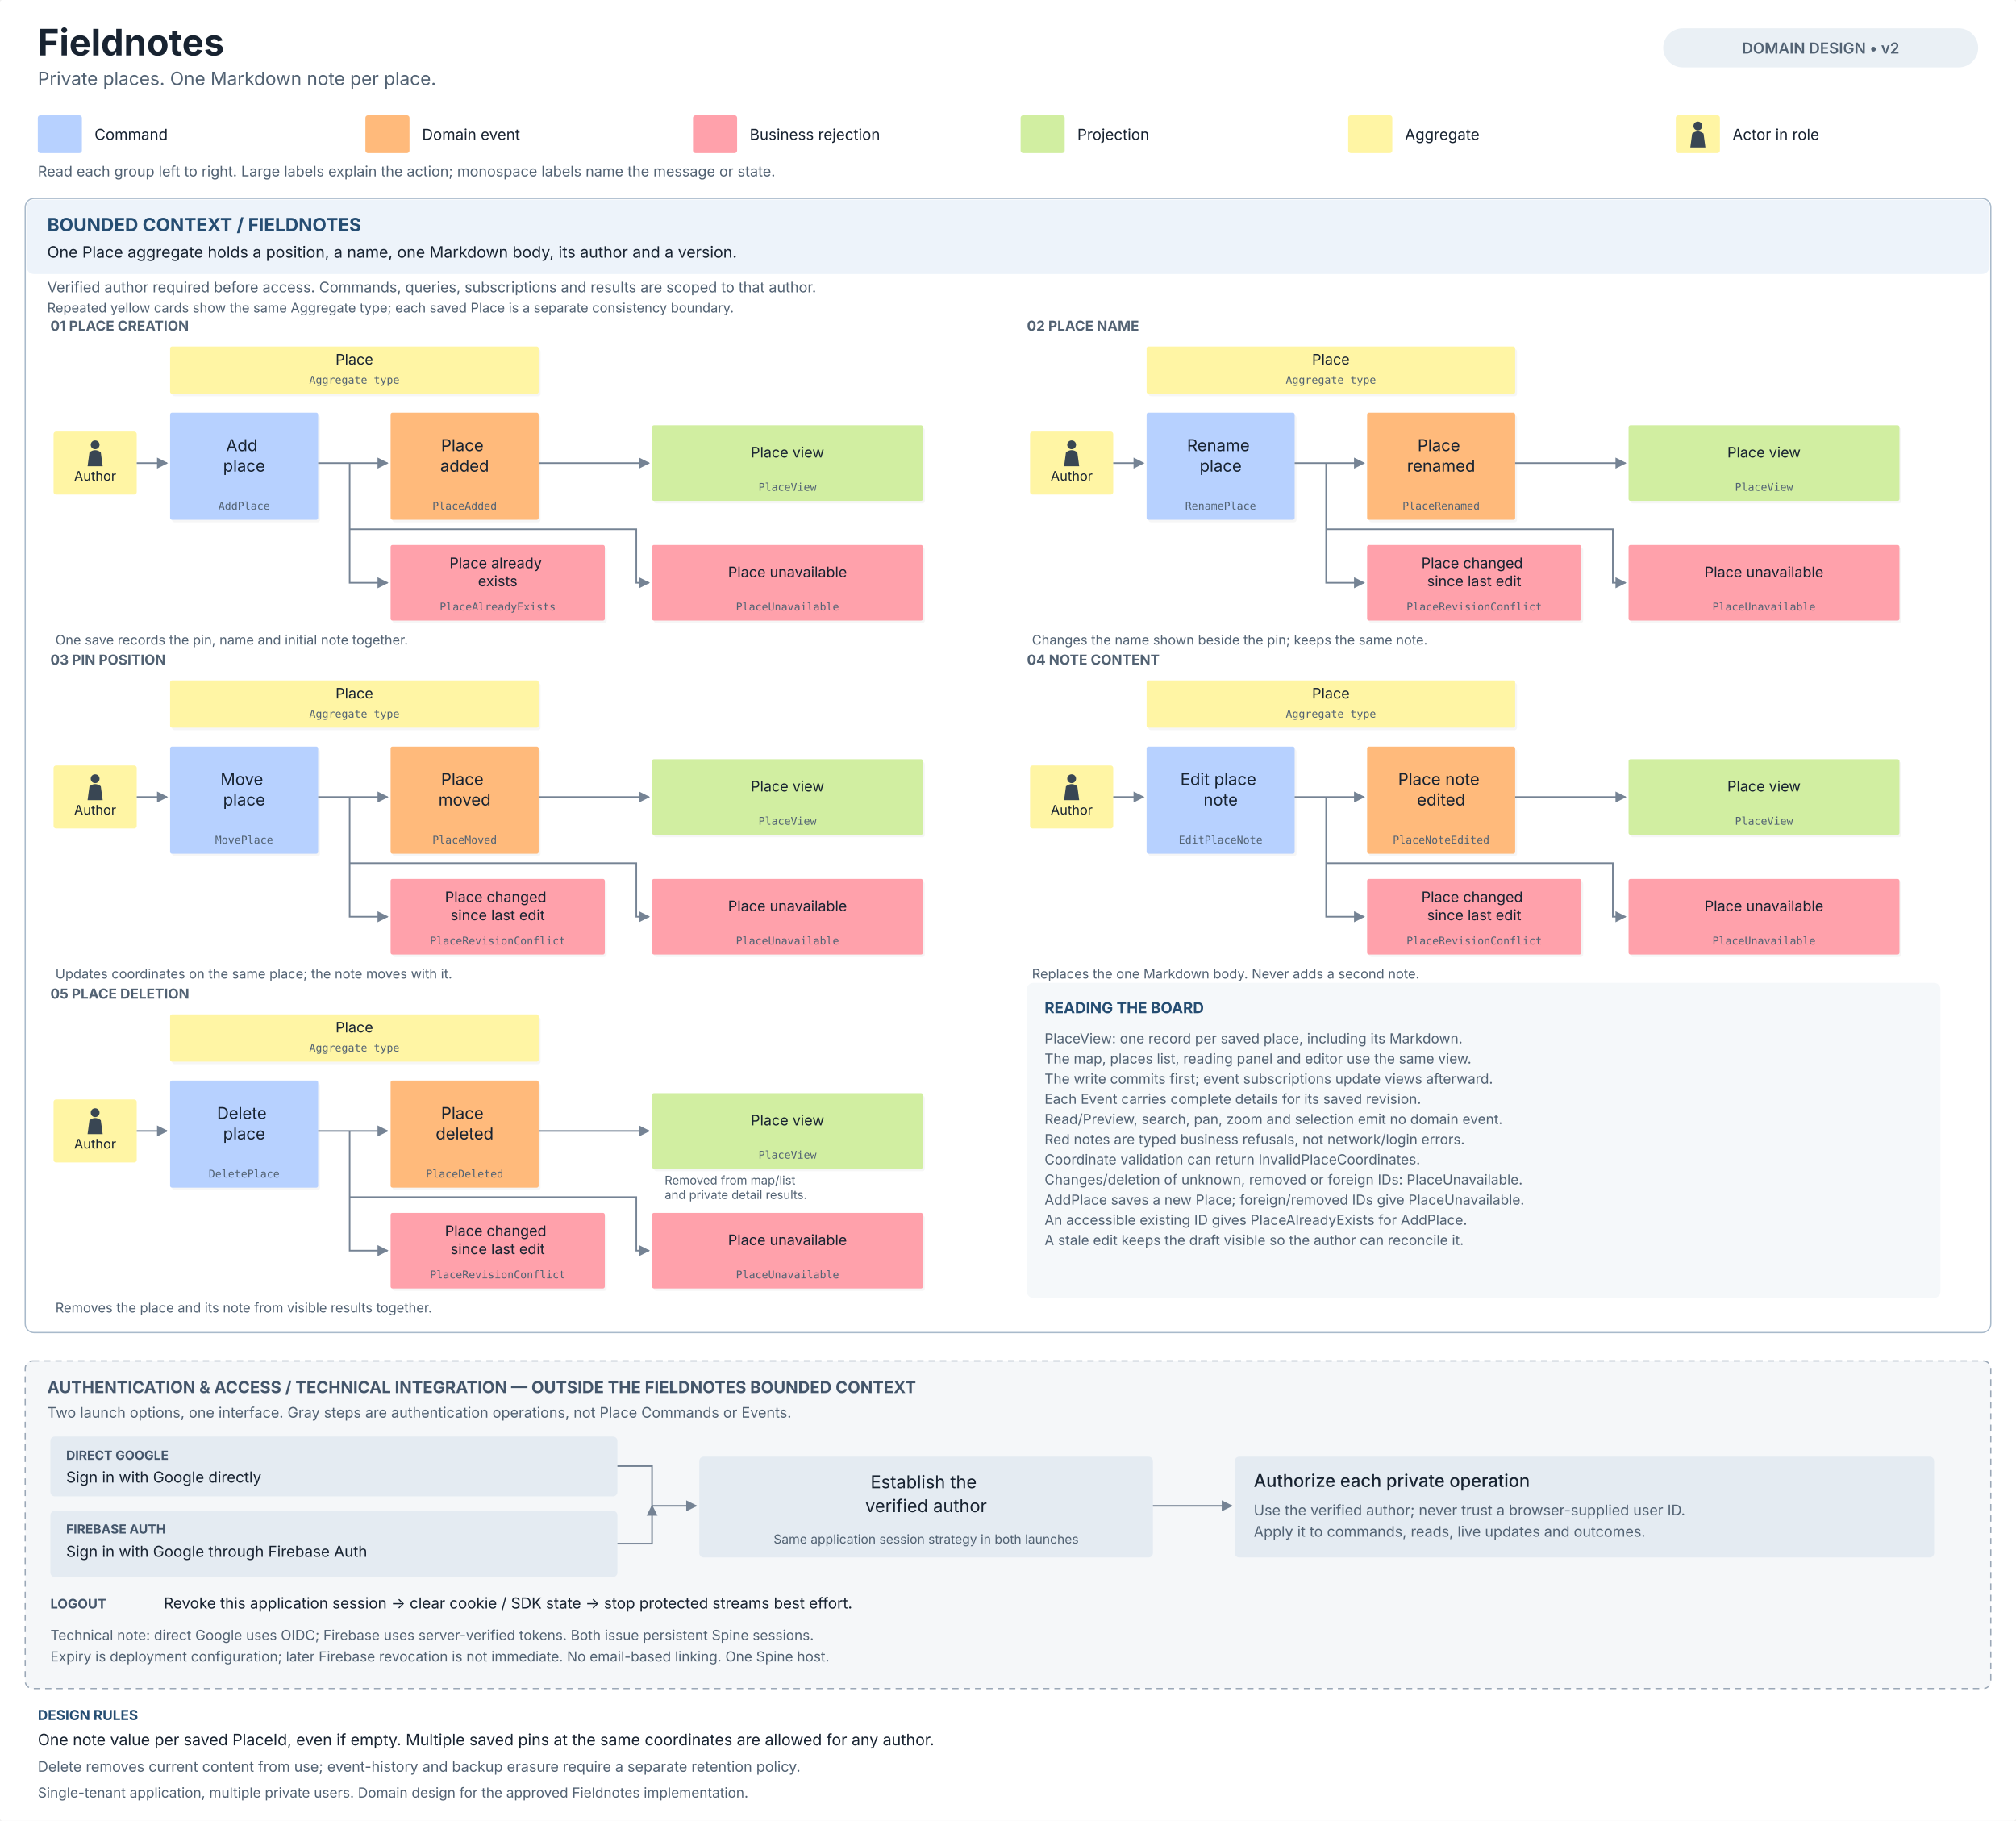
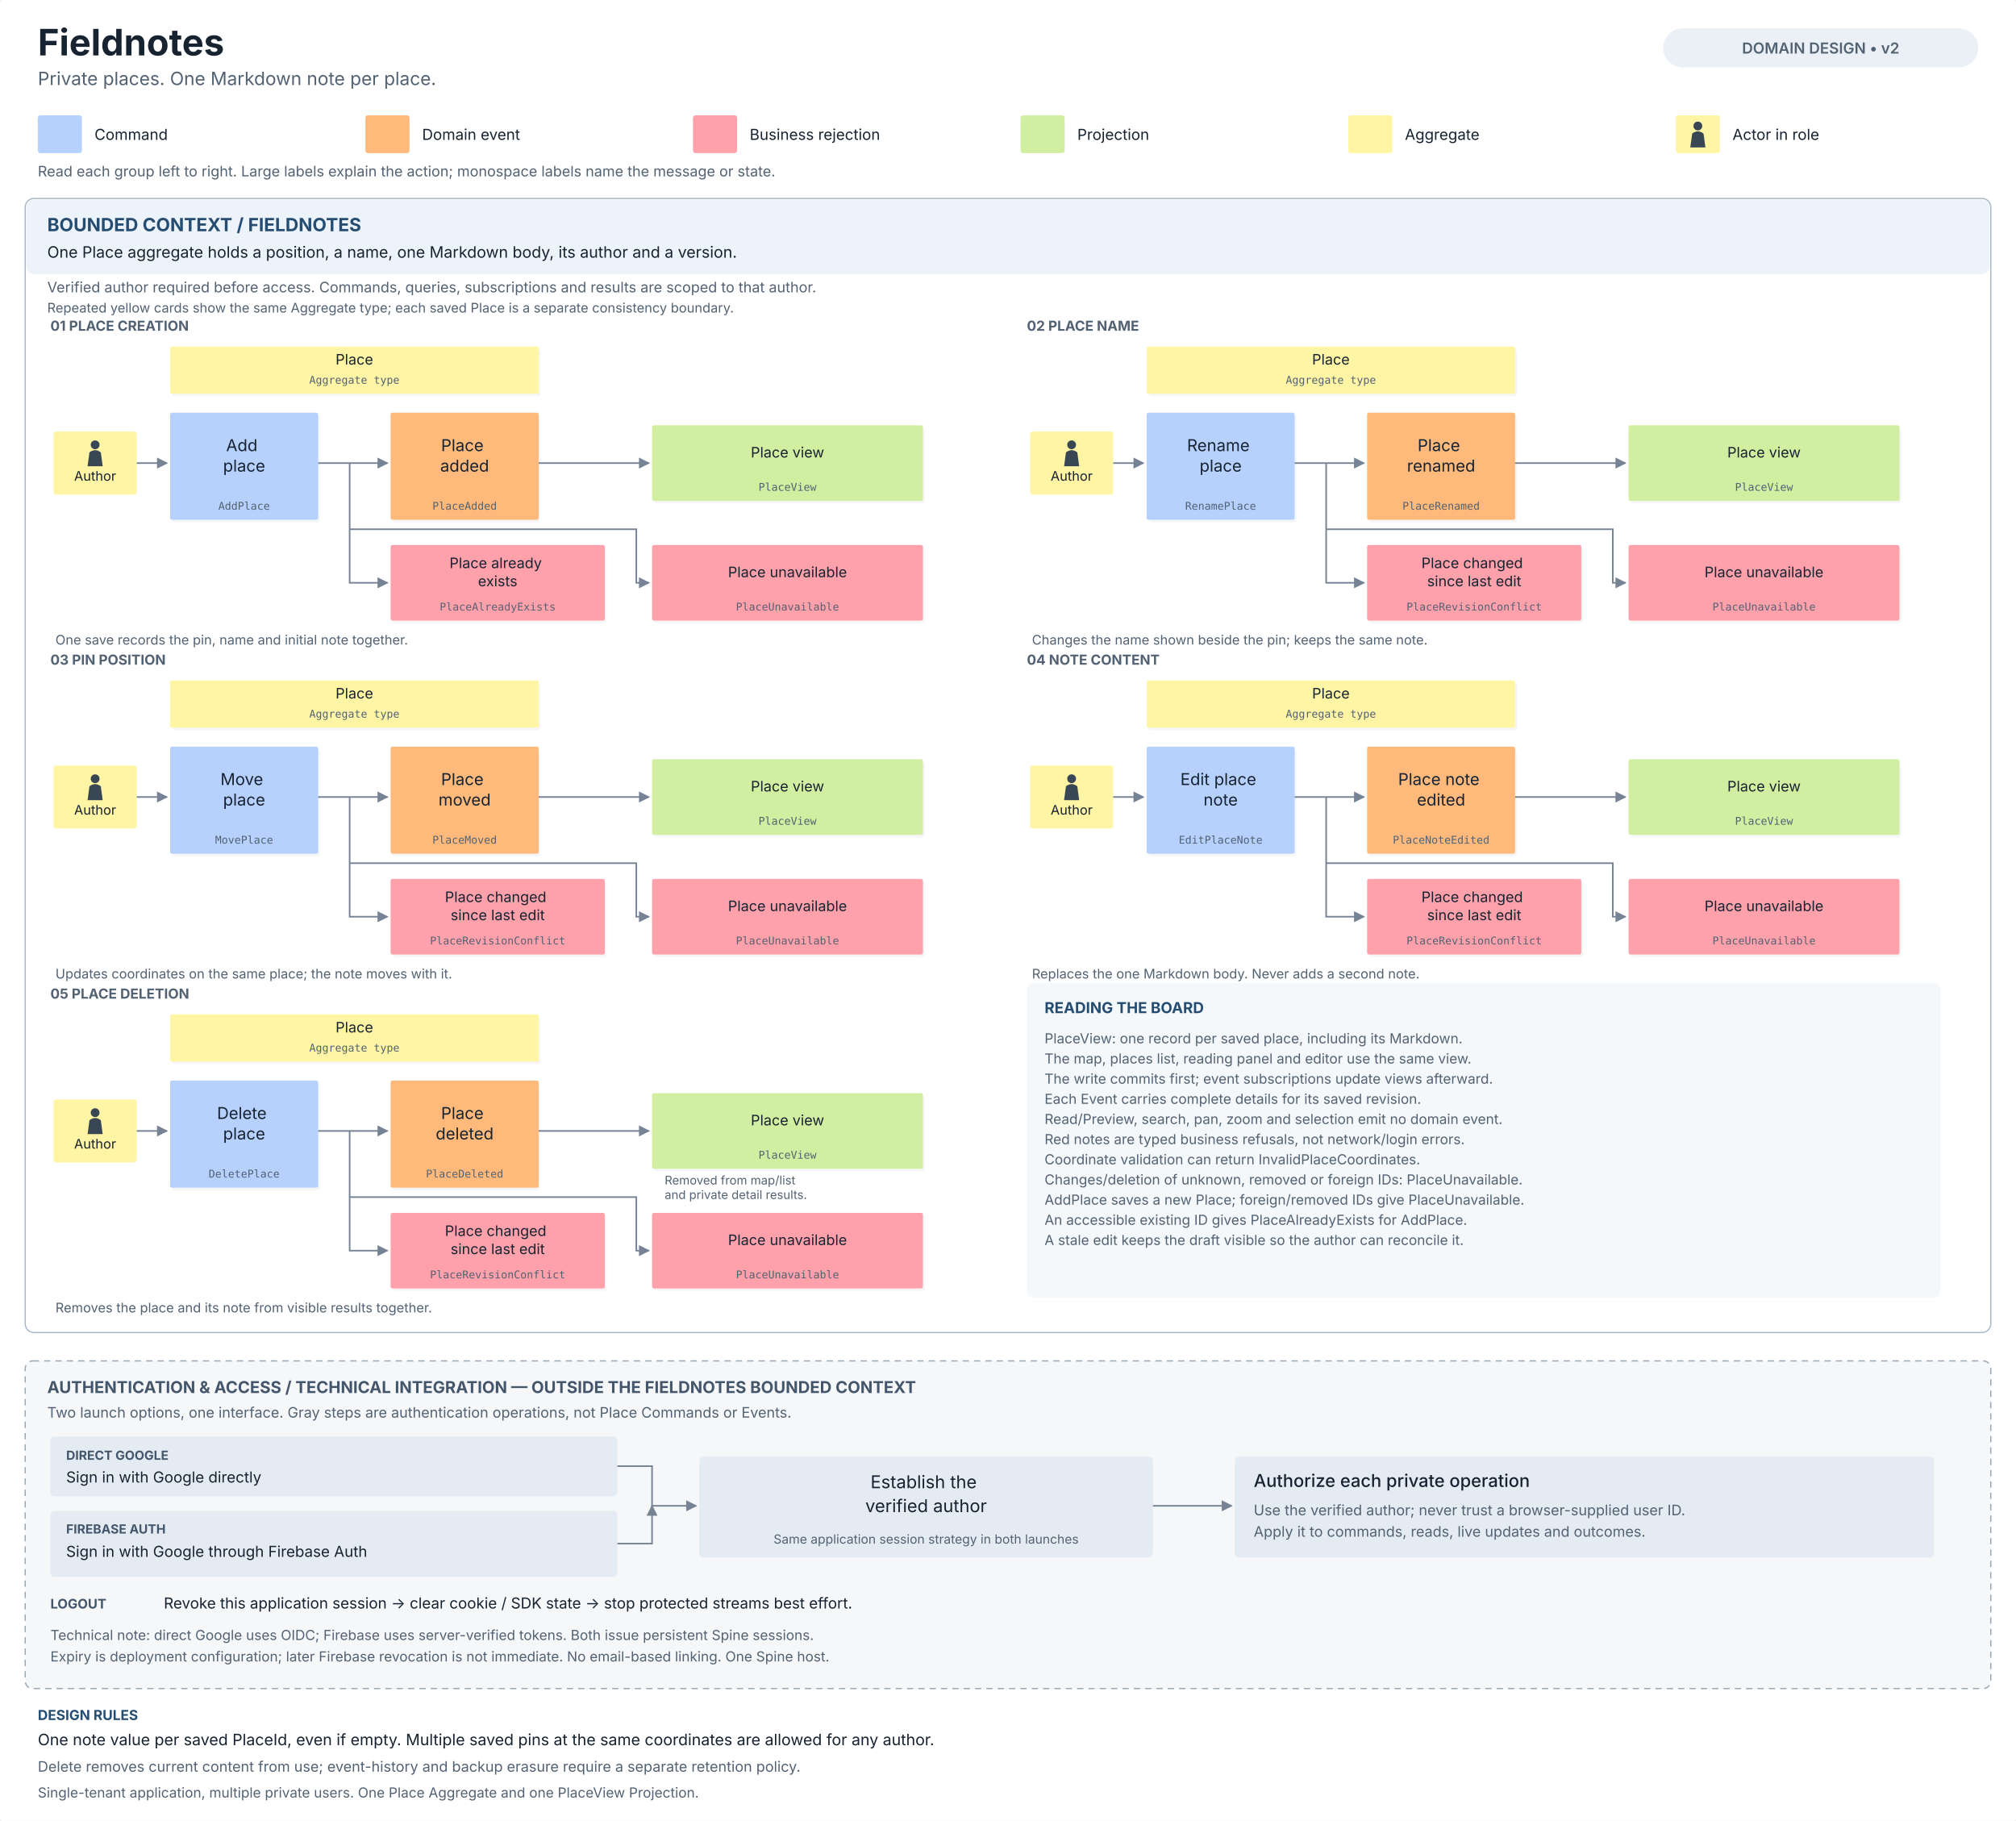
<svg xmlns="http://www.w3.org/2000/svg" width="3200" height="2890" viewBox="0 0 3200 2890" role="img" aria-labelledby="title description">
  <defs>
    <marker id="arrow" viewBox="0 0 10 10" refX="9" refY="5" markerWidth="7" markerHeight="7" orient="auto-start-reverse">
      <path d="M 0 0 L 10 5 L 0 10 z" fill="#758394" />
    </marker>
  </defs>
  <g font-family="Inter, -apple-system, BlinkMacSystemFont, Segoe UI, sans-serif">
    <rect x="0" y="0" width="3200" height="2890" rx="4" fill="#FFFFFF" stroke="none" stroke-width="2" />
    <text x="60" y="88" font-size="58" fill="#182331" font-weight="650" text-anchor="start">
      <tspan x="60" dy="0">Fieldnotes</tspan>
    </text>
    <text x="60" y="135" font-size="29" fill="#526273" font-weight="400" text-anchor="start">
      <tspan x="60" dy="0">Private places. One Markdown note per place.</tspan>
    </text>
    <rect x="2640" y="45" width="500" height="62" rx="31" fill="#EAF0F5" stroke="none" stroke-width="2" />
    <text x="2890" y="85" font-size="24" fill="#526273" font-weight="600" text-anchor="middle">
      <tspan x="2890" dy="0">DOMAIN DESIGN • v2</tspan>
    </text>
    <rect x="60" y="183" width="70" height="60" rx="4" fill="#B7D1FF" stroke="none" stroke-width="2" />
    <text x="150" y="222" font-size="24" fill="#182331" font-weight="400" text-anchor="start">
      <tspan x="150" dy="0">Command</tspan>
    </text>
    <rect x="580" y="183" width="70" height="60" rx="4" fill="#FFBA7B" stroke="none" stroke-width="2" />
    <text x="670" y="222" font-size="24" fill="#182331" font-weight="400" text-anchor="start">
      <tspan x="670" dy="0">Domain event</tspan>
    </text>
    <rect x="1100" y="183" width="70" height="60" rx="4" fill="#FFA1AB" stroke="none" stroke-width="2" />
    <text x="1190" y="222" font-size="24" fill="#182331" font-weight="400" text-anchor="start">
      <tspan x="1190" dy="0">Business rejection</tspan>
    </text>
    <rect x="1620" y="183" width="70" height="60" rx="4" fill="#D1EEA1" stroke="none" stroke-width="2" />
    <text x="1710" y="222" font-size="24" fill="#182331" font-weight="400" text-anchor="start">
      <tspan x="1710" dy="0">Projection</tspan>
    </text>
    <rect x="2140" y="183" width="70" height="60" rx="4" fill="#FFF5A4" stroke="none" stroke-width="2" />
    <text x="2230" y="222" font-size="24" fill="#182331" font-weight="400" text-anchor="start">
      <tspan x="2230" dy="0">Aggregate</tspan>
    </text>
    <rect x="2660" y="183" width="70" height="60" rx="4" fill="#FFF5A4" stroke="none" stroke-width="2" />
    <circle cx="2695" cy="200" r="7" fill="#394653" />
    <path d="M2686,212 Q2695,205 2704,212 L2707,234 L2683,234 Z" fill="#394653" />
    <text x="2750" y="222" font-size="24" fill="#182331" font-weight="400" text-anchor="start">
      <tspan x="2750" dy="0">Actor in role</tspan>
    </text>
    <text x="60" y="280" font-size="23" fill="#526273" font-weight="400" text-anchor="start">
      <tspan x="60" dy="0">Read each group left to right. Large labels explain the action; monospace labels name the message or state.</tspan>
    </text>
    <rect x="40" y="315" width="3120" height="1800" rx="14" fill="#FFFFFF" stroke="#A9BACB" stroke-width="2" />
    <rect x="42" y="317" width="3116" height="118" rx="12" fill="#EDF3FA" stroke="none" stroke-width="2" />
    <text x="75" y="367" font-size="29" fill="#254D72" font-weight="650" text-anchor="start">
      <tspan x="75" dy="0">BOUNDED CONTEXT  /  FIELDNOTES</tspan>
    </text>
    <text x="75" y="409" font-size="25" fill="#182331" font-weight="400" text-anchor="start">
      <tspan x="75" dy="0">One Place aggregate holds a position, a name, one Markdown body, its author and a version.</tspan>
    </text>
    <text x="75" y="464" font-size="23" fill="#526273" font-weight="400" text-anchor="start">
      <tspan x="75" dy="0">Verified author required before access. Commands, queries, subscriptions and results are scoped to that author.</tspan>
    </text>
    <text x="75" y="496" font-size="21" fill="#526273" font-weight="400" text-anchor="start">
      <tspan x="75" dy="0">Repeated yellow cards show the same Aggregate type; each saved Place is a separate consistency boundary.</tspan>
    </text>
    <text x="80" y="525" font-size="22" fill="#526273" font-weight="650" text-anchor="start">
      <tspan x="80" dy="0">01  PLACE CREATION</tspan>
    </text>
    <rect x="273" y="554" width="585" height="75" rx="4" fill="#00000009" stroke="none" stroke-width="2" />
    <rect x="270" y="550" width="585" height="75" rx="3" fill="#FFF5A4" stroke="none" stroke-width="2" />
    <text x="562.5" y="578.625" font-size="23" fill="#182331" font-weight="400" text-anchor="middle">
      <tspan x="562.5" dy="0">Place</tspan>
    </text>
    <text x="562.5" y="609" font-size="17" fill="#526273" font-weight="400" text-anchor="middle" font-family="monospace">
      <tspan x="562.5" dy="0">Aggregate type</tspan>
    </text>
    <rect x="85" y="685" width="132" height="100" rx="4" fill="#FFF5A4" stroke="none" stroke-width="2" />
    <circle cx="151" cy="706" r="7" fill="#394653" />
    <path d="M142,718 Q151,711 160,718 L163,740 L139,740 Z" fill="#394653" />
    <text x="151" y="763" font-size="21" fill="#182331" font-weight="400" text-anchor="middle">
      <tspan x="151" dy="0">Author</tspan>
    </text>
    <rect x="273" y="659" width="235" height="170" rx="4" fill="#00000009" stroke="none" stroke-width="2" />
    <rect x="270" y="655" width="235" height="170" rx="3" fill="#B7D1FF" stroke="none" stroke-width="2" />
    <text x="387.5" y="716.0" font-size="26" fill="#182331" font-weight="400" text-anchor="middle">
      <tspan x="387.5" dy="0">Add</tspan>
      <tspan x="387.5" dy="32.5">place</tspan>
    </text>
    <text x="387.5" y="809" font-size="17" fill="#526273" font-weight="400" text-anchor="middle" font-family="monospace">
      <tspan x="387.5" dy="0">AddPlace</tspan>
    </text>
    <rect x="623" y="659" width="235" height="170" rx="4" fill="#00000009" stroke="none" stroke-width="2" />
    <rect x="620" y="655" width="235" height="170" rx="3" fill="#FFBA7B" stroke="none" stroke-width="2" />
    <text x="737.5" y="716.0" font-size="26" fill="#182331" font-weight="400" text-anchor="middle">
      <tspan x="737.5" dy="0">Place</tspan>
      <tspan x="737.5" dy="32.5">added</tspan>
    </text>
    <text x="737.5" y="809" font-size="17" fill="#526273" font-weight="400" text-anchor="middle" font-family="monospace">
      <tspan x="737.5" dy="0">PlaceAdded</tspan>
    </text>
    <rect x="1038" y="679" width="430" height="120" rx="4" fill="#00000009" stroke="none" stroke-width="2" />
    <rect x="1035" y="675" width="430" height="120" rx="3" fill="#D1EEA1" stroke="none" stroke-width="2" />
    <text x="1250.0" y="726.125" font-size="23" fill="#182331" font-weight="400" text-anchor="middle">
      <tspan x="1250.0" dy="0">Place view</tspan>
    </text>
    <text x="1250.0" y="779" font-size="17" fill="#526273" font-weight="400" text-anchor="middle" font-family="monospace">
      <tspan x="1250.0" dy="0">PlaceView</tspan>
    </text>
    <rect x="623" y="869" width="340" height="120" rx="4" fill="#00000009" stroke="none" stroke-width="2" />
    <rect x="620" y="865" width="340" height="120" rx="3" fill="#FFA1AB" stroke="none" stroke-width="2" />
    <text x="790.0" y="901.75" font-size="23" fill="#182331" font-weight="400" text-anchor="middle">
      <tspan x="790.0" dy="0">Place already</tspan>
      <tspan x="790.0" dy="28.75">exists</tspan>
    </text>
    <text x="790.0" y="969" font-size="17" fill="#526273" font-weight="400" text-anchor="middle" font-family="monospace">
      <tspan x="790.0" dy="0">PlaceAlreadyExists</tspan>
    </text>
    <rect x="1038" y="869" width="430" height="120" rx="4" fill="#00000009" stroke="none" stroke-width="2" />
    <rect x="1035" y="865" width="430" height="120" rx="3" fill="#FFA1AB" stroke="none" stroke-width="2" />
    <text x="1250.0" y="916.125" font-size="23" fill="#182331" font-weight="400" text-anchor="middle">
      <tspan x="1250.0" dy="0">Place unavailable</tspan>
    </text>
    <text x="1250.0" y="969" font-size="17" fill="#526273" font-weight="400" text-anchor="middle" font-family="monospace">
      <tspan x="1250.0" dy="0">PlaceUnavailable</tspan>
    </text>
    <path d="M 217,735 L 265,735" fill="none" stroke="#758394" stroke-width="2.5" marker-end="url(#arrow)" />
    <path d="M 505,735 L 615,735" fill="none" stroke="#758394" stroke-width="2.5" marker-end="url(#arrow)" />
    <path d="M 855,735 L 1030,735" fill="none" stroke="#758394" stroke-width="2.5" marker-end="url(#arrow)" />
    <path d="M 555,735 L 555,925 L 615,925" fill="none" stroke="#758394" stroke-width="2.5" marker-end="url(#arrow)" />
    <path d="M 555,840 L 1010,840 L 1010,925 L 1030,925" fill="none" stroke="#758394" stroke-width="2.5" marker-end="url(#arrow)" />
    <text x="88" y="1023" font-size="21" fill="#526273" font-weight="400" text-anchor="start">
      <tspan x="88" dy="0">One save records the pin, name and initial note together.</tspan>
    </text>
    <text x="1630" y="525" font-size="22" fill="#526273" font-weight="650" text-anchor="start">
      <tspan x="1630" dy="0">02  PLACE NAME</tspan>
    </text>
    <rect x="1823" y="554" width="585" height="75" rx="4" fill="#00000009" stroke="none" stroke-width="2" />
    <rect x="1820" y="550" width="585" height="75" rx="3" fill="#FFF5A4" stroke="none" stroke-width="2" />
    <text x="2112.5" y="578.625" font-size="23" fill="#182331" font-weight="400" text-anchor="middle">
      <tspan x="2112.5" dy="0">Place</tspan>
    </text>
    <text x="2112.5" y="609" font-size="17" fill="#526273" font-weight="400" text-anchor="middle" font-family="monospace">
      <tspan x="2112.5" dy="0">Aggregate type</tspan>
    </text>
    <rect x="1635" y="685" width="132" height="100" rx="4" fill="#FFF5A4" stroke="none" stroke-width="2" />
    <circle cx="1701" cy="706" r="7" fill="#394653" />
    <path d="M1692,718 Q1701,711 1710,718 L1713,740 L1689,740 Z" fill="#394653" />
    <text x="1701" y="763" font-size="21" fill="#182331" font-weight="400" text-anchor="middle">
      <tspan x="1701" dy="0">Author</tspan>
    </text>
    <rect x="1823" y="659" width="235" height="170" rx="4" fill="#00000009" stroke="none" stroke-width="2" />
    <rect x="1820" y="655" width="235" height="170" rx="3" fill="#B7D1FF" stroke="none" stroke-width="2" />
    <text x="1937.5" y="716.0" font-size="26" fill="#182331" font-weight="400" text-anchor="middle">
      <tspan x="1937.5" dy="0">Rename</tspan>
      <tspan x="1937.5" dy="32.5">place</tspan>
    </text>
    <text x="1937.5" y="809" font-size="17" fill="#526273" font-weight="400" text-anchor="middle" font-family="monospace">
      <tspan x="1937.5" dy="0">RenamePlace</tspan>
    </text>
    <rect x="2173" y="659" width="235" height="170" rx="4" fill="#00000009" stroke="none" stroke-width="2" />
    <rect x="2170" y="655" width="235" height="170" rx="3" fill="#FFBA7B" stroke="none" stroke-width="2" />
    <text x="2287.5" y="716.0" font-size="26" fill="#182331" font-weight="400" text-anchor="middle">
      <tspan x="2287.5" dy="0">Place</tspan>
      <tspan x="2287.5" dy="32.5">renamed</tspan>
    </text>
    <text x="2287.5" y="809" font-size="17" fill="#526273" font-weight="400" text-anchor="middle" font-family="monospace">
      <tspan x="2287.5" dy="0">PlaceRenamed</tspan>
    </text>
    <rect x="2588" y="679" width="430" height="120" rx="4" fill="#00000009" stroke="none" stroke-width="2" />
    <rect x="2585" y="675" width="430" height="120" rx="3" fill="#D1EEA1" stroke="none" stroke-width="2" />
    <text x="2800.0" y="726.125" font-size="23" fill="#182331" font-weight="400" text-anchor="middle">
      <tspan x="2800.0" dy="0">Place view</tspan>
    </text>
    <text x="2800.0" y="779" font-size="17" fill="#526273" font-weight="400" text-anchor="middle" font-family="monospace">
      <tspan x="2800.0" dy="0">PlaceView</tspan>
    </text>
    <rect x="2173" y="869" width="340" height="120" rx="4" fill="#00000009" stroke="none" stroke-width="2" />
    <rect x="2170" y="865" width="340" height="120" rx="3" fill="#FFA1AB" stroke="none" stroke-width="2" />
    <text x="2340.0" y="901.75" font-size="23" fill="#182331" font-weight="400" text-anchor="middle">
      <tspan x="2340.0" dy="0">Place changed</tspan>
      <tspan x="2340.0" dy="28.75">since last edit</tspan>
    </text>
    <text x="2340.0" y="969" font-size="17" fill="#526273" font-weight="400" text-anchor="middle" font-family="monospace">
      <tspan x="2340.0" dy="0">PlaceRevisionConflict</tspan>
    </text>
    <rect x="2588" y="869" width="430" height="120" rx="4" fill="#00000009" stroke="none" stroke-width="2" />
    <rect x="2585" y="865" width="430" height="120" rx="3" fill="#FFA1AB" stroke="none" stroke-width="2" />
    <text x="2800.0" y="916.125" font-size="23" fill="#182331" font-weight="400" text-anchor="middle">
      <tspan x="2800.0" dy="0">Place unavailable</tspan>
    </text>
    <text x="2800.0" y="969" font-size="17" fill="#526273" font-weight="400" text-anchor="middle" font-family="monospace">
      <tspan x="2800.0" dy="0">PlaceUnavailable</tspan>
    </text>
    <path d="M 1767,735 L 1815,735" fill="none" stroke="#758394" stroke-width="2.5" marker-end="url(#arrow)" />
    <path d="M 2055,735 L 2165,735" fill="none" stroke="#758394" stroke-width="2.5" marker-end="url(#arrow)" />
    <path d="M 2405,735 L 2580,735" fill="none" stroke="#758394" stroke-width="2.5" marker-end="url(#arrow)" />
    <path d="M 2105,735 L 2105,925 L 2165,925" fill="none" stroke="#758394" stroke-width="2.5" marker-end="url(#arrow)" />
    <path d="M 2105,840 L 2560,840 L 2560,925 L 2580,925" fill="none" stroke="#758394" stroke-width="2.5" marker-end="url(#arrow)" />
    <text x="1638" y="1023" font-size="21" fill="#526273" font-weight="400" text-anchor="start">
      <tspan x="1638" dy="0">Changes the name shown beside the pin; keeps the same note.</tspan>
    </text>
    <text x="80" y="1055" font-size="22" fill="#526273" font-weight="650" text-anchor="start">
      <tspan x="80" dy="0">03  PIN POSITION</tspan>
    </text>
    <rect x="273" y="1084" width="585" height="75" rx="4" fill="#00000009" stroke="none" stroke-width="2" />
    <rect x="270" y="1080" width="585" height="75" rx="3" fill="#FFF5A4" stroke="none" stroke-width="2" />
    <text x="562.5" y="1108.625" font-size="23" fill="#182331" font-weight="400" text-anchor="middle">
      <tspan x="562.5" dy="0">Place</tspan>
    </text>
    <text x="562.5" y="1139" font-size="17" fill="#526273" font-weight="400" text-anchor="middle" font-family="monospace">
      <tspan x="562.5" dy="0">Aggregate type</tspan>
    </text>
    <rect x="85" y="1215" width="132" height="100" rx="4" fill="#FFF5A4" stroke="none" stroke-width="2" />
    <circle cx="151" cy="1236" r="7" fill="#394653" />
    <path d="M142,1248 Q151,1241 160,1248 L163,1270 L139,1270 Z" fill="#394653" />
    <text x="151" y="1293" font-size="21" fill="#182331" font-weight="400" text-anchor="middle">
      <tspan x="151" dy="0">Author</tspan>
    </text>
    <rect x="273" y="1189" width="235" height="170" rx="4" fill="#00000009" stroke="none" stroke-width="2" />
    <rect x="270" y="1185" width="235" height="170" rx="3" fill="#B7D1FF" stroke="none" stroke-width="2" />
    <text x="387.5" y="1246.0" font-size="26" fill="#182331" font-weight="400" text-anchor="middle">
      <tspan x="387.5" dy="0">Move</tspan>
      <tspan x="387.5" dy="32.5">place</tspan>
    </text>
    <text x="387.5" y="1339" font-size="17" fill="#526273" font-weight="400" text-anchor="middle" font-family="monospace">
      <tspan x="387.5" dy="0">MovePlace</tspan>
    </text>
    <rect x="623" y="1189" width="235" height="170" rx="4" fill="#00000009" stroke="none" stroke-width="2" />
    <rect x="620" y="1185" width="235" height="170" rx="3" fill="#FFBA7B" stroke="none" stroke-width="2" />
    <text x="737.5" y="1246.0" font-size="26" fill="#182331" font-weight="400" text-anchor="middle">
      <tspan x="737.5" dy="0">Place</tspan>
      <tspan x="737.5" dy="32.5">moved</tspan>
    </text>
    <text x="737.5" y="1339" font-size="17" fill="#526273" font-weight="400" text-anchor="middle" font-family="monospace">
      <tspan x="737.5" dy="0">PlaceMoved</tspan>
    </text>
    <rect x="1038" y="1209" width="430" height="120" rx="4" fill="#00000009" stroke="none" stroke-width="2" />
    <rect x="1035" y="1205" width="430" height="120" rx="3" fill="#D1EEA1" stroke="none" stroke-width="2" />
    <text x="1250.0" y="1256.125" font-size="23" fill="#182331" font-weight="400" text-anchor="middle">
      <tspan x="1250.0" dy="0">Place view</tspan>
    </text>
    <text x="1250.0" y="1309" font-size="17" fill="#526273" font-weight="400" text-anchor="middle" font-family="monospace">
      <tspan x="1250.0" dy="0">PlaceView</tspan>
    </text>
    <rect x="623" y="1399" width="340" height="120" rx="4" fill="#00000009" stroke="none" stroke-width="2" />
    <rect x="620" y="1395" width="340" height="120" rx="3" fill="#FFA1AB" stroke="none" stroke-width="2" />
    <text x="790.0" y="1431.75" font-size="23" fill="#182331" font-weight="400" text-anchor="middle">
      <tspan x="790.0" dy="0">Place changed</tspan>
      <tspan x="790.0" dy="28.75">since last edit</tspan>
    </text>
    <text x="790.0" y="1499" font-size="17" fill="#526273" font-weight="400" text-anchor="middle" font-family="monospace">
      <tspan x="790.0" dy="0">PlaceRevisionConflict</tspan>
    </text>
    <rect x="1038" y="1399" width="430" height="120" rx="4" fill="#00000009" stroke="none" stroke-width="2" />
    <rect x="1035" y="1395" width="430" height="120" rx="3" fill="#FFA1AB" stroke="none" stroke-width="2" />
    <text x="1250.0" y="1446.125" font-size="23" fill="#182331" font-weight="400" text-anchor="middle">
      <tspan x="1250.0" dy="0">Place unavailable</tspan>
    </text>
    <text x="1250.0" y="1499" font-size="17" fill="#526273" font-weight="400" text-anchor="middle" font-family="monospace">
      <tspan x="1250.0" dy="0">PlaceUnavailable</tspan>
    </text>
    <path d="M 217,1265 L 265,1265" fill="none" stroke="#758394" stroke-width="2.5" marker-end="url(#arrow)" />
    <path d="M 505,1265 L 615,1265" fill="none" stroke="#758394" stroke-width="2.5" marker-end="url(#arrow)" />
    <path d="M 855,1265 L 1030,1265" fill="none" stroke="#758394" stroke-width="2.5" marker-end="url(#arrow)" />
    <path d="M 555,1265 L 555,1455 L 615,1455" fill="none" stroke="#758394" stroke-width="2.5" marker-end="url(#arrow)" />
    <path d="M 555,1370 L 1010,1370 L 1010,1455 L 1030,1455" fill="none" stroke="#758394" stroke-width="2.5" marker-end="url(#arrow)" />
    <text x="88" y="1553" font-size="21" fill="#526273" font-weight="400" text-anchor="start">
      <tspan x="88" dy="0">Updates coordinates on the same place; the note moves with it.</tspan>
    </text>
    <text x="1630" y="1055" font-size="22" fill="#526273" font-weight="650" text-anchor="start">
      <tspan x="1630" dy="0">04  NOTE CONTENT</tspan>
    </text>
    <rect x="1823" y="1084" width="585" height="75" rx="4" fill="#00000009" stroke="none" stroke-width="2" />
    <rect x="1820" y="1080" width="585" height="75" rx="3" fill="#FFF5A4" stroke="none" stroke-width="2" />
    <text x="2112.5" y="1108.625" font-size="23" fill="#182331" font-weight="400" text-anchor="middle">
      <tspan x="2112.5" dy="0">Place</tspan>
    </text>
    <text x="2112.5" y="1139" font-size="17" fill="#526273" font-weight="400" text-anchor="middle" font-family="monospace">
      <tspan x="2112.5" dy="0">Aggregate type</tspan>
    </text>
    <rect x="1635" y="1215" width="132" height="100" rx="4" fill="#FFF5A4" stroke="none" stroke-width="2" />
    <circle cx="1701" cy="1236" r="7" fill="#394653" />
    <path d="M1692,1248 Q1701,1241 1710,1248 L1713,1270 L1689,1270 Z" fill="#394653" />
    <text x="1701" y="1293" font-size="21" fill="#182331" font-weight="400" text-anchor="middle">
      <tspan x="1701" dy="0">Author</tspan>
    </text>
    <rect x="1823" y="1189" width="235" height="170" rx="4" fill="#00000009" stroke="none" stroke-width="2" />
    <rect x="1820" y="1185" width="235" height="170" rx="3" fill="#B7D1FF" stroke="none" stroke-width="2" />
    <text x="1937.5" y="1246.0" font-size="26" fill="#182331" font-weight="400" text-anchor="middle">
      <tspan x="1937.5" dy="0">Edit place</tspan>
      <tspan x="1937.5" dy="32.5">note</tspan>
    </text>
    <text x="1937.5" y="1339" font-size="17" fill="#526273" font-weight="400" text-anchor="middle" font-family="monospace">
      <tspan x="1937.5" dy="0">EditPlaceNote</tspan>
    </text>
    <rect x="2173" y="1189" width="235" height="170" rx="4" fill="#00000009" stroke="none" stroke-width="2" />
    <rect x="2170" y="1185" width="235" height="170" rx="3" fill="#FFBA7B" stroke="none" stroke-width="2" />
    <text x="2287.5" y="1246.0" font-size="26" fill="#182331" font-weight="400" text-anchor="middle">
      <tspan x="2287.5" dy="0">Place note</tspan>
      <tspan x="2287.5" dy="32.5">edited</tspan>
    </text>
    <text x="2287.5" y="1339" font-size="17" fill="#526273" font-weight="400" text-anchor="middle" font-family="monospace">
      <tspan x="2287.5" dy="0">PlaceNoteEdited</tspan>
    </text>
    <rect x="2588" y="1209" width="430" height="120" rx="4" fill="#00000009" stroke="none" stroke-width="2" />
    <rect x="2585" y="1205" width="430" height="120" rx="3" fill="#D1EEA1" stroke="none" stroke-width="2" />
    <text x="2800.0" y="1256.125" font-size="23" fill="#182331" font-weight="400" text-anchor="middle">
      <tspan x="2800.0" dy="0">Place view</tspan>
    </text>
    <text x="2800.0" y="1309" font-size="17" fill="#526273" font-weight="400" text-anchor="middle" font-family="monospace">
      <tspan x="2800.0" dy="0">PlaceView</tspan>
    </text>
    <rect x="2173" y="1399" width="340" height="120" rx="4" fill="#00000009" stroke="none" stroke-width="2" />
    <rect x="2170" y="1395" width="340" height="120" rx="3" fill="#FFA1AB" stroke="none" stroke-width="2" />
    <text x="2340.0" y="1431.75" font-size="23" fill="#182331" font-weight="400" text-anchor="middle">
      <tspan x="2340.0" dy="0">Place changed</tspan>
      <tspan x="2340.0" dy="28.75">since last edit</tspan>
    </text>
    <text x="2340.0" y="1499" font-size="17" fill="#526273" font-weight="400" text-anchor="middle" font-family="monospace">
      <tspan x="2340.0" dy="0">PlaceRevisionConflict</tspan>
    </text>
    <rect x="2588" y="1399" width="430" height="120" rx="4" fill="#00000009" stroke="none" stroke-width="2" />
    <rect x="2585" y="1395" width="430" height="120" rx="3" fill="#FFA1AB" stroke="none" stroke-width="2" />
    <text x="2800.0" y="1446.125" font-size="23" fill="#182331" font-weight="400" text-anchor="middle">
      <tspan x="2800.0" dy="0">Place unavailable</tspan>
    </text>
    <text x="2800.0" y="1499" font-size="17" fill="#526273" font-weight="400" text-anchor="middle" font-family="monospace">
      <tspan x="2800.0" dy="0">PlaceUnavailable</tspan>
    </text>
    <path d="M 1767,1265 L 1815,1265" fill="none" stroke="#758394" stroke-width="2.5" marker-end="url(#arrow)" />
    <path d="M 2055,1265 L 2165,1265" fill="none" stroke="#758394" stroke-width="2.5" marker-end="url(#arrow)" />
    <path d="M 2405,1265 L 2580,1265" fill="none" stroke="#758394" stroke-width="2.5" marker-end="url(#arrow)" />
    <path d="M 2105,1265 L 2105,1455 L 2165,1455" fill="none" stroke="#758394" stroke-width="2.5" marker-end="url(#arrow)" />
    <path d="M 2105,1370 L 2560,1370 L 2560,1455 L 2580,1455" fill="none" stroke="#758394" stroke-width="2.5" marker-end="url(#arrow)" />
    <text x="1638" y="1553" font-size="21" fill="#526273" font-weight="400" text-anchor="start">
      <tspan x="1638" dy="0">Replaces the one Markdown body. Never adds a second note.</tspan>
    </text>
    <text x="80" y="1585" font-size="22" fill="#526273" font-weight="650" text-anchor="start">
      <tspan x="80" dy="0">05  PLACE DELETION</tspan>
    </text>
    <rect x="273" y="1614" width="585" height="75" rx="4" fill="#00000009" stroke="none" stroke-width="2" />
    <rect x="270" y="1610" width="585" height="75" rx="3" fill="#FFF5A4" stroke="none" stroke-width="2" />
    <text x="562.5" y="1638.625" font-size="23" fill="#182331" font-weight="400" text-anchor="middle">
      <tspan x="562.5" dy="0">Place</tspan>
    </text>
    <text x="562.5" y="1669" font-size="17" fill="#526273" font-weight="400" text-anchor="middle" font-family="monospace">
      <tspan x="562.5" dy="0">Aggregate type</tspan>
    </text>
    <rect x="85" y="1745" width="132" height="100" rx="4" fill="#FFF5A4" stroke="none" stroke-width="2" />
    <circle cx="151" cy="1766" r="7" fill="#394653" />
    <path d="M142,1778 Q151,1771 160,1778 L163,1800 L139,1800 Z" fill="#394653" />
    <text x="151" y="1823" font-size="21" fill="#182331" font-weight="400" text-anchor="middle">
      <tspan x="151" dy="0">Author</tspan>
    </text>
    <rect x="273" y="1719" width="235" height="170" rx="4" fill="#00000009" stroke="none" stroke-width="2" />
    <rect x="270" y="1715" width="235" height="170" rx="3" fill="#B7D1FF" stroke="none" stroke-width="2" />
    <text x="387.5" y="1776.0" font-size="26" fill="#182331" font-weight="400" text-anchor="middle">
      <tspan x="387.5" dy="0">Delete</tspan>
      <tspan x="387.5" dy="32.5">place</tspan>
    </text>
    <text x="387.5" y="1869" font-size="17" fill="#526273" font-weight="400" text-anchor="middle" font-family="monospace">
      <tspan x="387.5" dy="0">DeletePlace</tspan>
    </text>
    <rect x="623" y="1719" width="235" height="170" rx="4" fill="#00000009" stroke="none" stroke-width="2" />
    <rect x="620" y="1715" width="235" height="170" rx="3" fill="#FFBA7B" stroke="none" stroke-width="2" />
    <text x="737.5" y="1776.0" font-size="26" fill="#182331" font-weight="400" text-anchor="middle">
      <tspan x="737.5" dy="0">Place</tspan>
      <tspan x="737.5" dy="32.5">deleted</tspan>
    </text>
    <text x="737.5" y="1869" font-size="17" fill="#526273" font-weight="400" text-anchor="middle" font-family="monospace">
      <tspan x="737.5" dy="0">PlaceDeleted</tspan>
    </text>
    <rect x="1038" y="1739" width="430" height="120" rx="4" fill="#00000009" stroke="none" stroke-width="2" />
    <rect x="1035" y="1735" width="430" height="120" rx="3" fill="#D1EEA1" stroke="none" stroke-width="2" />
    <text x="1250.0" y="1786.125" font-size="23" fill="#182331" font-weight="400" text-anchor="middle">
      <tspan x="1250.0" dy="0">Place view</tspan>
    </text>
    <text x="1250.0" y="1839" font-size="17" fill="#526273" font-weight="400" text-anchor="middle" font-family="monospace">
      <tspan x="1250.0" dy="0">PlaceView</tspan>
    </text>
    <rect x="623" y="1929" width="340" height="120" rx="4" fill="#00000009" stroke="none" stroke-width="2" />
    <rect x="620" y="1925" width="340" height="120" rx="3" fill="#FFA1AB" stroke="none" stroke-width="2" />
    <text x="790.0" y="1961.75" font-size="23" fill="#182331" font-weight="400" text-anchor="middle">
      <tspan x="790.0" dy="0">Place changed</tspan>
      <tspan x="790.0" dy="28.75">since last edit</tspan>
    </text>
    <text x="790.0" y="2029" font-size="17" fill="#526273" font-weight="400" text-anchor="middle" font-family="monospace">
      <tspan x="790.0" dy="0">PlaceRevisionConflict</tspan>
    </text>
    <rect x="1038" y="1929" width="430" height="120" rx="4" fill="#00000009" stroke="none" stroke-width="2" />
    <rect x="1035" y="1925" width="430" height="120" rx="3" fill="#FFA1AB" stroke="none" stroke-width="2" />
    <text x="1250.0" y="1976.125" font-size="23" fill="#182331" font-weight="400" text-anchor="middle">
      <tspan x="1250.0" dy="0">Place unavailable</tspan>
    </text>
    <text x="1250.0" y="2029" font-size="17" fill="#526273" font-weight="400" text-anchor="middle" font-family="monospace">
      <tspan x="1250.0" dy="0">PlaceUnavailable</tspan>
    </text>
    <path d="M 217,1795 L 265,1795" fill="none" stroke="#758394" stroke-width="2.5" marker-end="url(#arrow)" />
    <path d="M 505,1795 L 615,1795" fill="none" stroke="#758394" stroke-width="2.5" marker-end="url(#arrow)" />
    <path d="M 855,1795 L 1030,1795" fill="none" stroke="#758394" stroke-width="2.5" marker-end="url(#arrow)" />
    <path d="M 555,1795 L 555,1985 L 615,1985" fill="none" stroke="#758394" stroke-width="2.5" marker-end="url(#arrow)" />
    <path d="M 555,1900 L 1010,1900 L 1010,1985 L 1030,1985" fill="none" stroke="#758394" stroke-width="2.5" marker-end="url(#arrow)" />
    <text x="88" y="2083" font-size="21" fill="#526273" font-weight="400" text-anchor="start">
      <tspan x="88" dy="0">Removes the place and its note from visible results together.</tspan>
    </text>
    <text x="1055" y="1880" font-size="19" fill="#526273" font-weight="400" text-anchor="start">
      <tspan x="1055" dy="0">Removed from map/list</tspan>
      <tspan x="1055" dy="23">and private detail results.</tspan>
    </text>
    <rect x="1630" y="1560" width="1450" height="500" rx="10" fill="#F5F8FA" stroke="none" stroke-width="2" />
    <text x="1658" y="1608" font-size="24" fill="#254D72" font-weight="650" text-anchor="start">
      <tspan x="1658" dy="0">READING THE BOARD</tspan>
    </text>
    <text x="1658" y="1656" font-size="22" fill="#526273" font-weight="400" text-anchor="start">
      <tspan x="1658" dy="0">PlaceView: one record per saved place, including its Markdown.</tspan>
      <tspan x="1658" dy="32">The map, places list, reading panel and editor use the same view.</tspan>
      <tspan x="1658" dy="32">The write commits first; event subscriptions update views afterward.</tspan>
      <tspan x="1658" dy="32">Each Event carries complete details for its saved revision.</tspan>
      <tspan x="1658" dy="32">Read/Preview, search, pan, zoom and selection emit no domain event.</tspan>
      <tspan x="1658" dy="32">Red notes are typed business refusals, not network/login errors.</tspan>
      <tspan x="1658" dy="32">Coordinate validation can return InvalidPlaceCoordinates.</tspan>
      <tspan x="1658" dy="32">Changes/deletion of unknown, removed or foreign IDs: PlaceUnavailable.</tspan>
      <tspan x="1658" dy="32">AddPlace saves a new Place; foreign/removed IDs give PlaceUnavailable.</tspan>
      <tspan x="1658" dy="32">An accessible existing ID gives PlaceAlreadyExists for AddPlace.</tspan>
      <tspan x="1658" dy="32">A stale edit keeps the draft visible so the author can reconcile it.</tspan>
    </text>
    <rect x="40" y="2160" width="3120" height="520" rx="12" fill="#F5F7F9" stroke="#9BA8B7" stroke-width="2" stroke-dasharray="10 8" />
    <text x="75" y="2211" font-size="26" fill="#44566B" font-weight="650" text-anchor="start">
      <tspan x="75" dy="0">AUTHENTICATION &amp; ACCESS  /  TECHNICAL INTEGRATION — OUTSIDE THE FIELDNOTES BOUNDED CONTEXT</tspan>
    </text>
    <text x="75" y="2250" font-size="23" fill="#526273" font-weight="400" text-anchor="start">
      <tspan x="75" dy="0">Two launch options, one interface. Gray steps are authentication operations, not Place Commands or Events.</tspan>
    </text>
    <rect x="80" y="2280" width="900" height="95" rx="7" fill="#E4EBF2" stroke="none" stroke-width="2" />
    <text x="105" y="2317" font-size="20" fill="#44566B" font-weight="650" text-anchor="start">
      <tspan x="105" dy="0">DIRECT GOOGLE</tspan>
    </text>
    <text x="105" y="2353" font-size="24" fill="#182331" font-weight="400" text-anchor="start">
      <tspan x="105" dy="0">Sign in with Google directly</tspan>
    </text>
    <rect x="80" y="2398" width="900" height="105" rx="7" fill="#E4EBF2" stroke="none" stroke-width="2" />
    <text x="105" y="2434" font-size="20" fill="#44566B" font-weight="650" text-anchor="start">
      <tspan x="105" dy="0">FIREBASE AUTH</tspan>
    </text>
    <text x="105" y="2471" font-size="24" fill="#182331" font-weight="400" text-anchor="start">
      <tspan x="105" dy="0">Sign in with Google through Firebase Auth</tspan>
    </text>
    <rect x="1110" y="2312" width="720" height="160" rx="7" fill="#E4EBF2" stroke="none" stroke-width="2" />
    <text x="1470" y="2362" font-size="28" fill="#182331" font-weight="400" text-anchor="middle">
      <tspan x="1470" dy="0">Establish the</tspan>
      <tspan x="1470" dy="38">verified author</tspan>
    </text>
    <text x="1470" y="2450" font-size="20" fill="#526273" font-weight="400" text-anchor="middle">
      <tspan x="1470" dy="0">Same application session strategy in both launches</tspan>
    </text>
    <path d="M 980,2327 L 1035,2327 L 1035,2390 L 1105,2390" fill="none" stroke="#758394" stroke-width="2.5" marker-end="url(#arrow)" />
    <path d="M 980,2450 L 1035,2450 L 1035,2390" fill="none" stroke="#758394" stroke-width="2.5" marker-end="url(#arrow)" />
    <rect x="1960" y="2312" width="1110" height="160" rx="7" fill="#E4EBF2" stroke="none" stroke-width="2" />
    <text x="1990" y="2360" font-size="28" fill="#182331" font-weight="550" text-anchor="start">
      <tspan x="1990" dy="0">Authorize each private operation</tspan>
    </text>
    <text x="1990" y="2405" font-size="23" fill="#526273" font-weight="400" text-anchor="start">
      <tspan x="1990" dy="0">Use the verified author; never trust a browser-supplied user ID.</tspan>
      <tspan x="1990" dy="34">Apply it to commands, reads, live updates and outcomes.</tspan>
    </text>
    <path d="M 1830,2390 L 1955,2390" fill="none" stroke="#758394" stroke-width="2.5" marker-end="url(#arrow)" />
    <text x="80" y="2553" font-size="21" fill="#44566B" font-weight="650" text-anchor="start">
      <tspan x="80" dy="0">LOGOUT</tspan>
    </text>
    <text x="260" y="2553" font-size="24" fill="#182331" font-weight="400" text-anchor="start">
      <tspan x="260" dy="0">Revoke this application session → clear cookie / SDK state → stop protected streams best effort.</tspan>
    </text>
    <text x="80" y="2603" font-size="22" fill="#526273" font-weight="400" text-anchor="start">
      <tspan x="80" dy="0">Technical note: direct Google uses OIDC; Firebase uses server-verified tokens. Both issue persistent Spine sessions.</tspan>
    </text>
    <text x="80" y="2637" font-size="22" fill="#526273" font-weight="400" text-anchor="start">
      <tspan x="80" dy="0">Expiry is deployment configuration; later Firebase revocation is not immediate. No email-based linking. One Spine host.</tspan>
    </text>
    <text x="60" y="2730" font-size="22" fill="#254D72" font-weight="650" text-anchor="start">
      <tspan x="60" dy="0">DESIGN RULES</tspan>
    </text>
    <text x="60" y="2770" font-size="25" fill="#182331" font-weight="400" text-anchor="start">
      <tspan x="60" dy="0">One note value per saved PlaceId, even if empty. Multiple saved pins at the same coordinates are allowed for any author.</tspan>
    </text>
    <text x="60" y="2812" font-size="23" fill="#526273" font-weight="400" text-anchor="start">
      <tspan x="60" dy="0">Delete removes current content from use; event-history and backup erasure require a separate retention policy.</tspan>
    </text>
    <text x="60" y="2853" font-size="22" fill="#526273" font-weight="400" text-anchor="start">
-       <tspan x="60" dy="0">Single-tenant application, multiple private users. Domain design for the approved Fieldnotes implementation.</tspan>
+       <tspan x="60" dy="0">Single-tenant application, multiple private users. One Place Aggregate and one PlaceView Projection.</tspan>
    </text>
  </g>
</svg>
